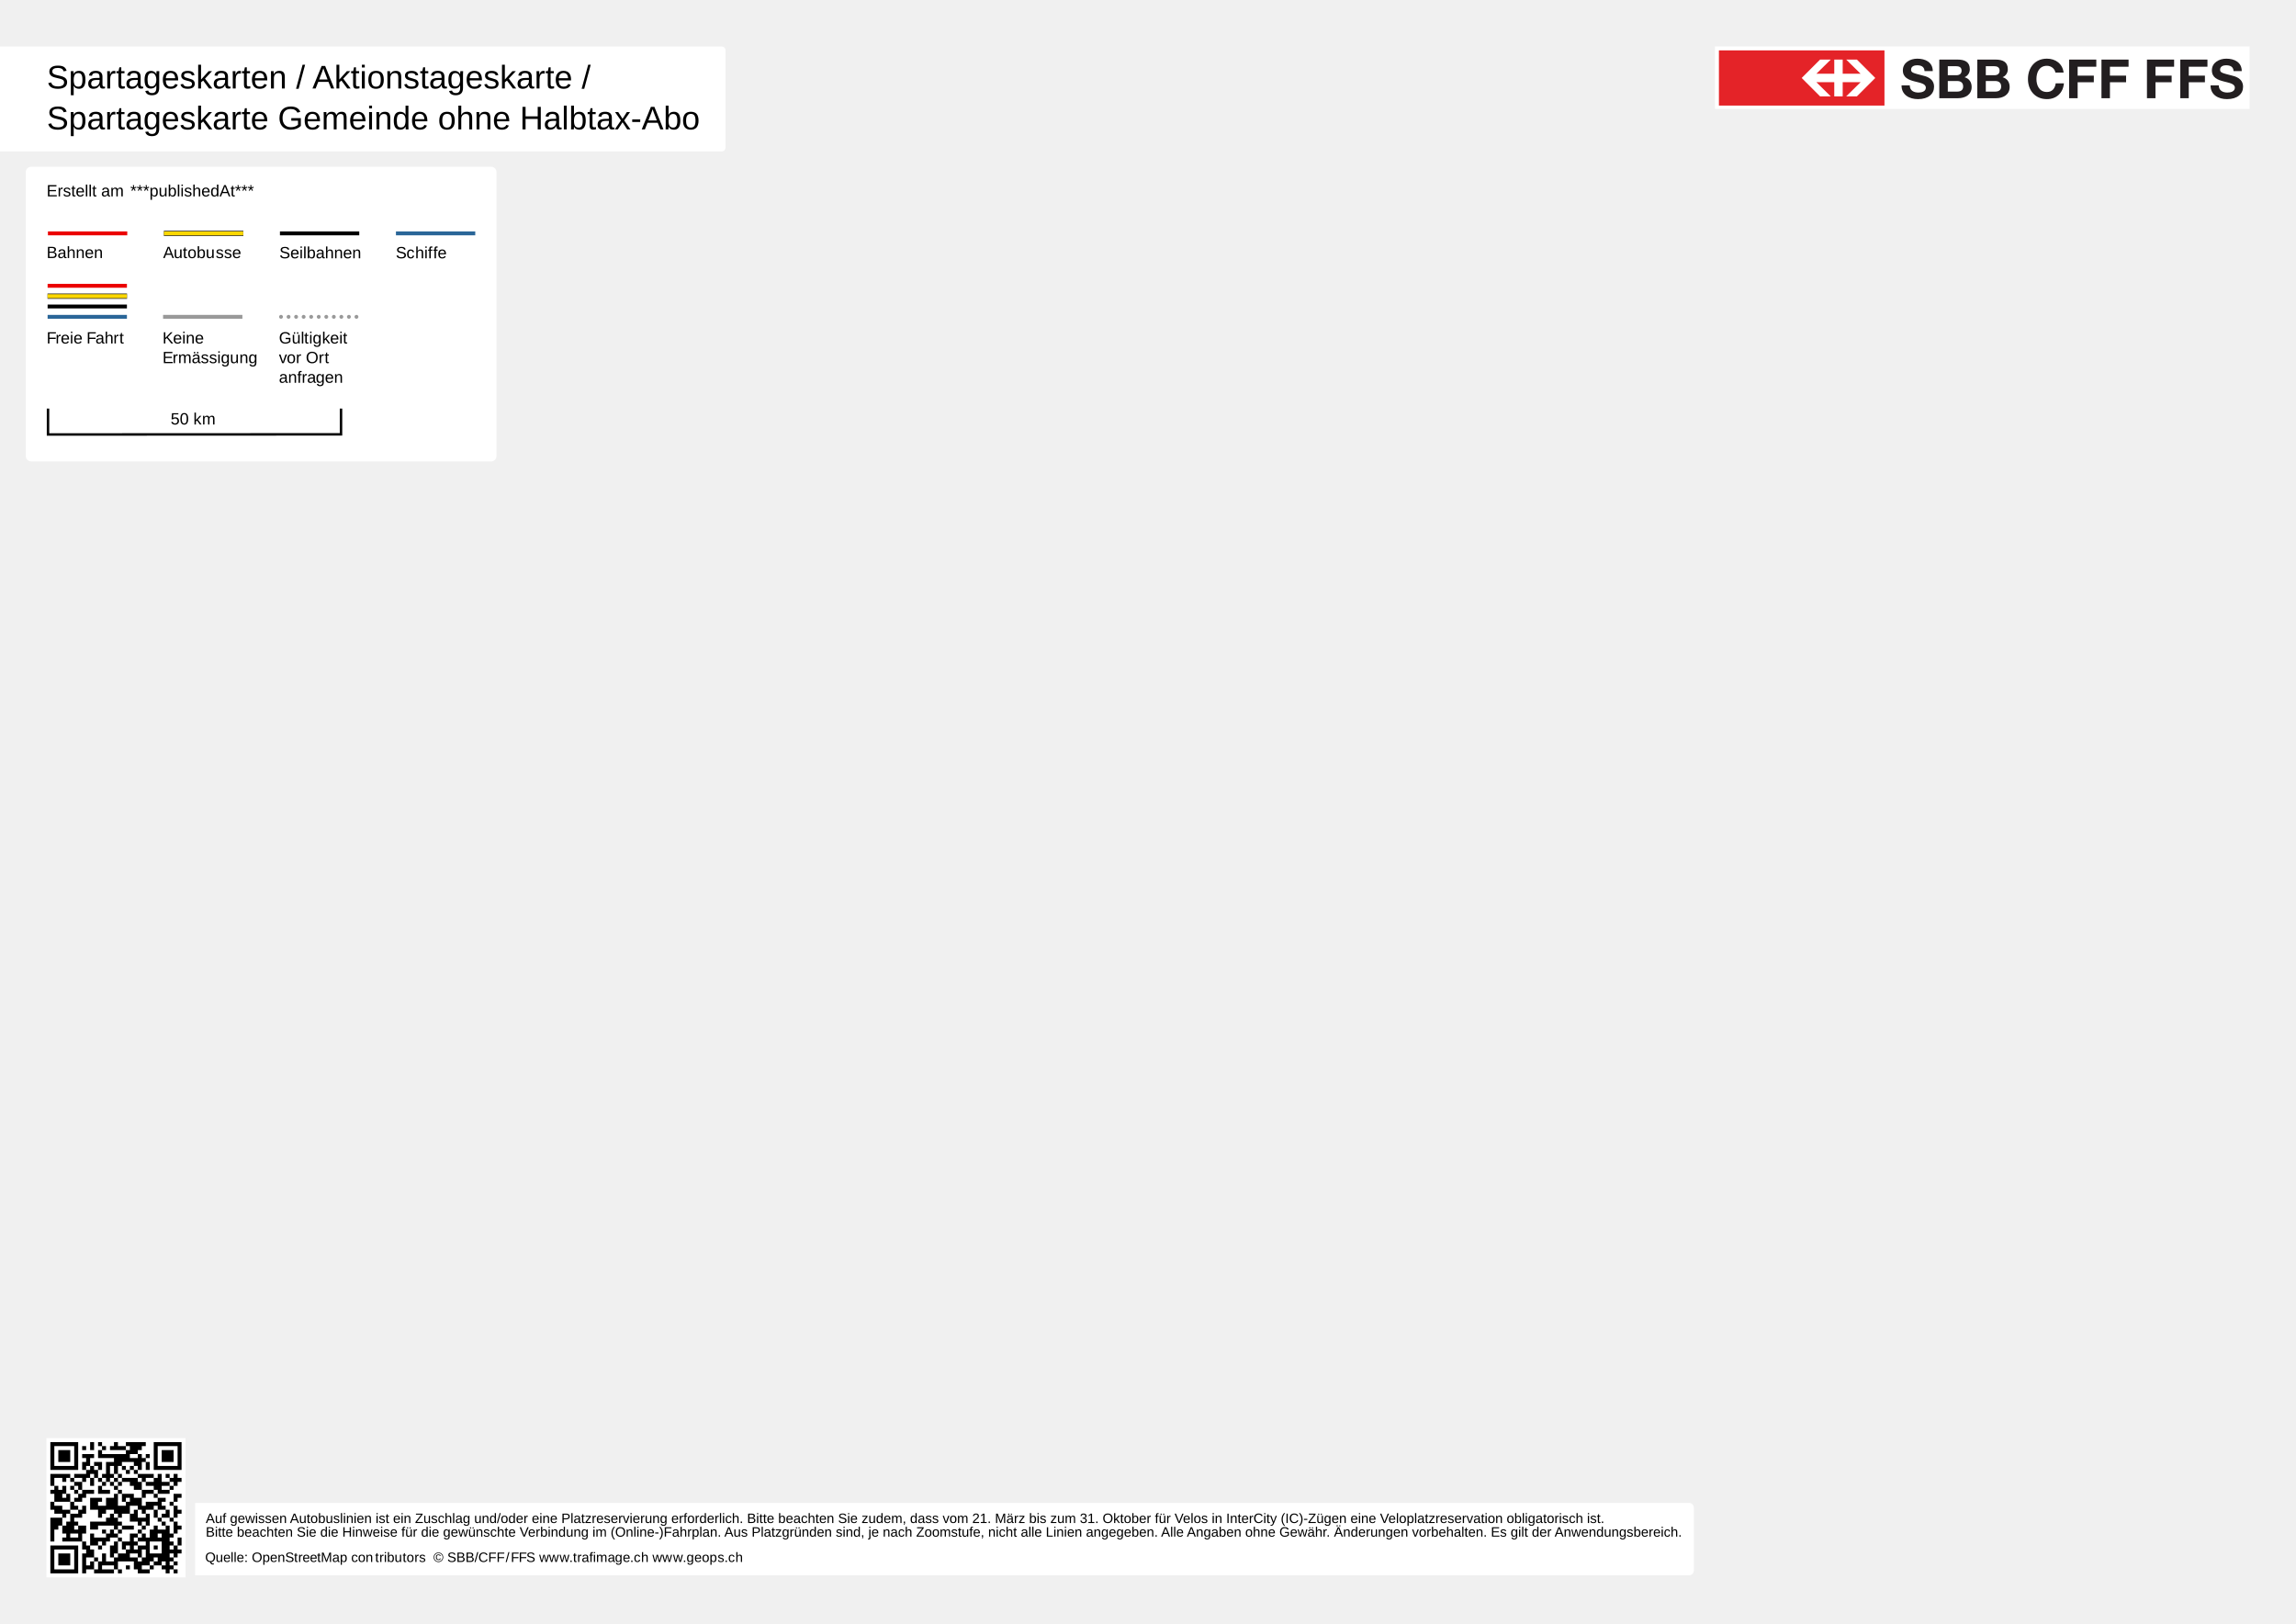
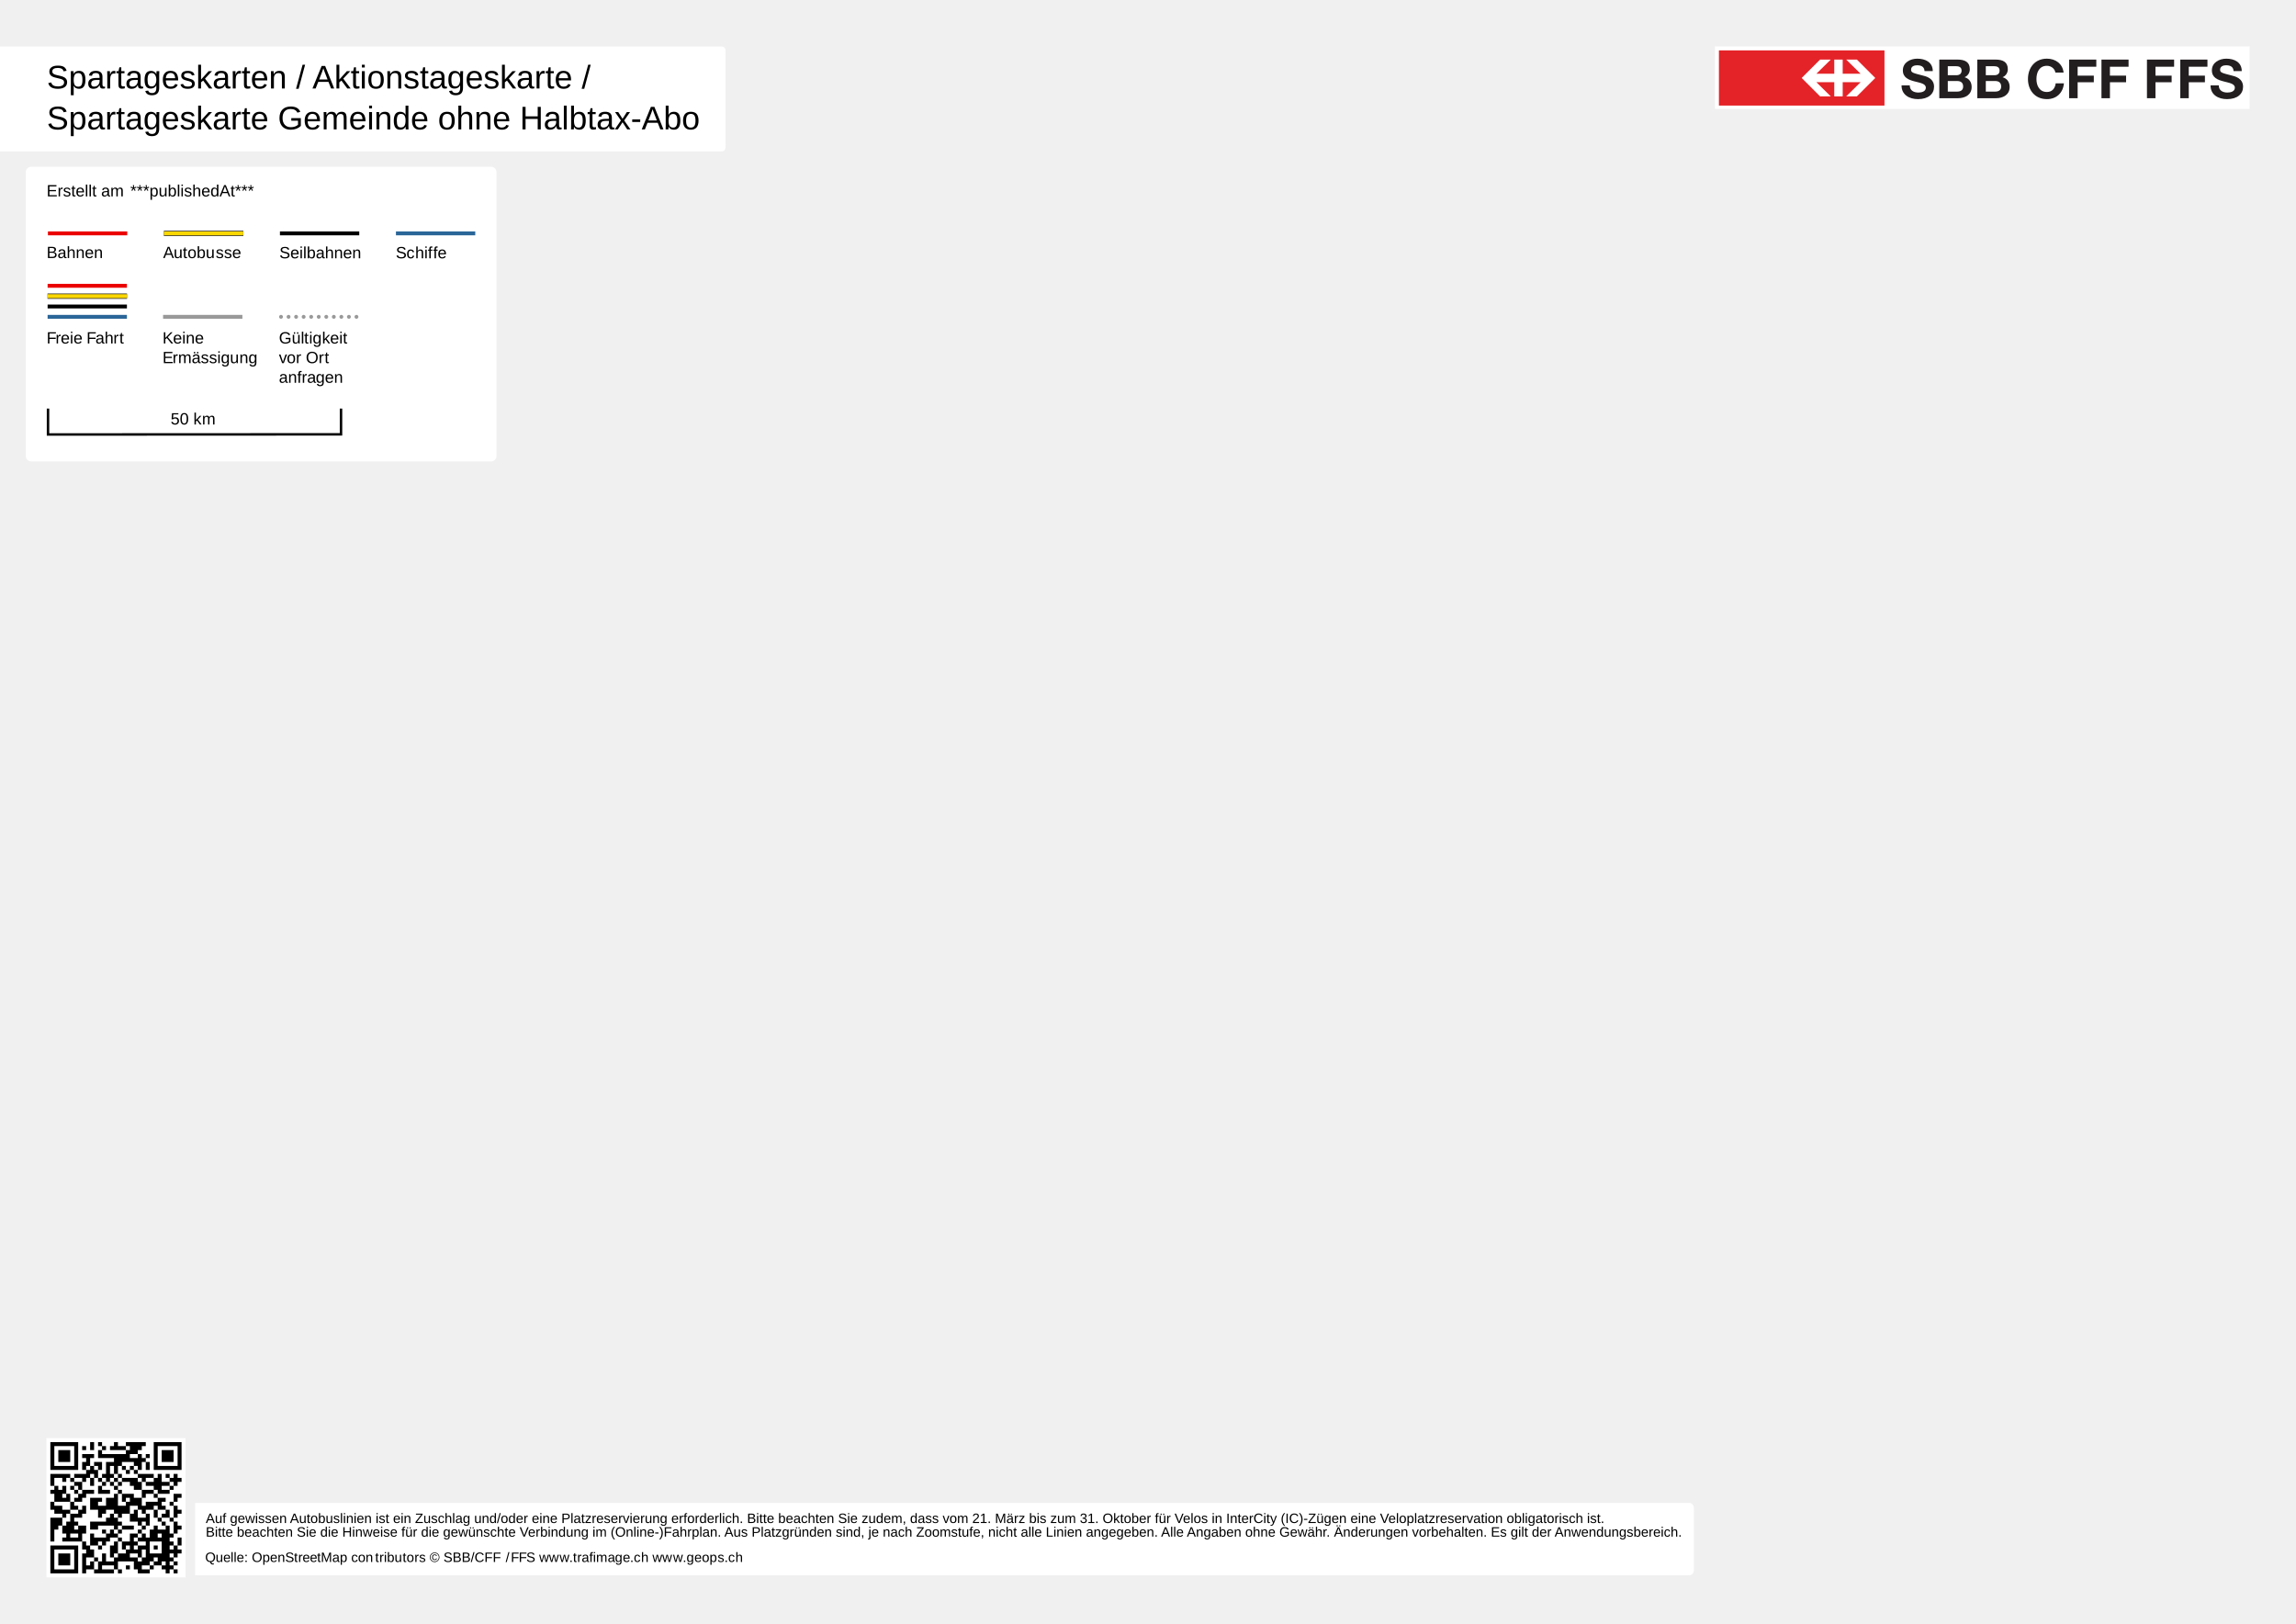
<svg xmlns="http://www.w3.org/2000/svg" id="a4" width="297mm" height="210mm" version="1.1" viewBox="0 0 841.89 595.276">
  <path id="rect2" d="M0 0h841.89v595.276H0z" style="fill:none;stroke-width:0" />
  <g id="rand" transform="translate(-1.5)">
    <path id="rect1034" d="M73.058 551h547.88c.91 0 1.646.816 1.646 1.823v22.881c0 1.007-.737 1.823-1.646 1.823H73.058Z" style="fill:#fff;stroke-width:0" />
-     <text xml:space="preserve" id="text20852" x="76.944" y="558.357" style="font-size:5px;line-height:1;font-family:SBBWeb-Roman,&quot;SBB Web&quot;,Arial,&quot;SBB Web&quot;">
+     <text id="text20852" x="76.944" y="558.357" xml:space="preserve" style="font-size:5px;line-height:1;font-family:SBBWeb-Roman,&quot;SBB Web&quot;,Arial,&quot;SBB Web&quot;">
      <tspan id="tspan20850" x="76.944" y="558.357" style="stroke-width:.75">Auf gewissen Autobuslinien ist ein Zuschlag und/oder eine Platzreservierung erforderlich. Bitte beachten Sie zudem, dass vom 21. März bis zum 31. Oktober für Velos in InterCity (IC)-Zügen eine Veloplatzreservation obligatorisch ist.</tspan>
      <tspan id="tspan20854" x="76.944" y="563.357" style="stroke-width:.75">Bitte beachten Sie die Hinweise für die gewünschte Verbindung im (Online-)Fahrplan. Aus Platzgründen sind, je nach Zoomstufe, nicht alle Linien angegeben. Alle Angaben ohne Gewähr. Änderungen vorbehalten. Es gilt der Anwendungsbereich.</tspan>
    </text>
    <text id="text493" x="76.722" y="572.645" style="font-size:5px;font-family:SBBWeb-Roman,&quot;SBB Web&quot;,Arial,&quot;SBB Web&quot;;isolation:isolate">
      <tspan id="tspan411" x="76.722" y="572.645" style="letter-spacing:.007em">Q</tspan>
      <tspan id="tspan413" x="80.555" y="572.645" style="letter-spacing:-0em">u</tspan>
      <tspan id="tspan415" x="83.335" y="572.645" style="letter-spacing:.003em">e</tspan>
      <tspan id="tspan417" x="86.034" y="572.645" style="letter-spacing:-0em">ll</tspan>
      <tspan id="tspan419" x="88.255" y="572.645" style="letter-spacing:.02em">e</tspan>
      <tspan id="tspan421" x="91.041" y="572.645" style="letter-spacing:0em">: OpenS</tspan>
      <tspan id="tspan423" x="109.289" y="572.645" style="letter-spacing:-.008em">t</tspan>
      <tspan id="tspan425" x="110.822" y="572.645" style="letter-spacing:-.014em">r</tspan>
      <tspan id="tspan427" x="112.416" y="572.645">e</tspan>
      <tspan id="tspan429" x="115.101" y="572.645" style="letter-spacing:-.008em">e</tspan>
      <tspan id="tspan431" x="117.748" y="572.645" style="letter-spacing:-0em">tMap con</tspan>
      <tspan id="tspan433" x="139.048" y="572.645" style="letter-spacing:-.008em">t</tspan>
      <tspan id="tspan435" x="140.582" y="572.645" style="letter-spacing:.002em">r</tspan>
      <tspan id="tspan437" x="142.257" y="572.645">ibu</tspan>
      <tspan id="tspan439" x="149.113" y="572.645" style="letter-spacing:-.022em">t</tspan>
      <tspan id="tspan441" x="150.575" y="572.645">o</tspan>
      <tspan id="tspan443" x="153.446" y="572.645" style="letter-spacing:.006em">r</tspan>
-       <tspan xml:space="preserve" id="tspan445" x="155.14" y="572.645">s  © SBB/CFF</tspan>
+       <tspan id="tspan445" x="155.14" y="572.645" xml:space="preserve">s © SBB/CFF</tspan>
      <tspan id="tspan447" x="186.916" y="572.645" style="letter-spacing:.046em">/</tspan>
      <tspan id="tspan449" x="188.812" y="572.645">F</tspan>
      <tspan id="tspan451" x="191.683" y="572.645" style="letter-spacing:-.018em">F</tspan>
      <tspan id="tspan453" x="194.466" y="572.645" style="letter-spacing:0em">S ww</tspan>
      <tspan id="tspan455" x="206.673" y="572.645" style="letter-spacing:-.052em">w</tspan>
      <tspan id="tspan457" x="210.201" y="572.645" style="letter-spacing:0em">.</tspan>
      <tspan id="tspan459" x="211.59" y="572.645" style="letter-spacing:-.008em">t</tspan>
      <tspan id="tspan461" x="213.124" y="572.645" style="letter-spacing:-.004em">r</tspan>
      <tspan id="tspan463" x="214.771" y="572.645">aﬁm</tspan>
      <tspan id="tspan465" x="224.312" y="572.645" style="letter-spacing:-.004em">a</tspan>
      <tspan id="tspan467" x="226.978" y="572.645" style="letter-spacing:-.001em">g</tspan>
      <tspan id="tspan469" x="229.845" y="572.645" style="letter-spacing:-.008em">e</tspan>
      <tspan id="tspan471" x="232.492" y="572.645">.</tspan>
      <tspan id="tspan473" x="233.88" y="572.645" style="letter-spacing:-.004em">c</tspan>
      <tspan id="tspan475" x="236.548" y="572.645">h ww</tspan>
      <tspan id="tspan477" x="248.296" y="572.645" style="letter-spacing:-.052em">w</tspan>
      <tspan id="tspan479" x="251.825" y="572.645" style="letter-spacing:0em">.</tspan>
      <tspan id="tspan481" x="253.214" y="572.645" style="letter-spacing:-.001em">g</tspan>
      <tspan id="tspan483" x="256.08" y="572.645">eop</tspan>
      <tspan id="tspan485" x="264.601" y="572.645" style="letter-spacing:-.003em">s</tspan>
      <tspan id="tspan487" x="267.088" y="572.645">.</tspan>
      <tspan id="tspan489" x="268.478" y="572.645" style="letter-spacing:-.004em">c</tspan>
      <tspan id="tspan491" x="271.146" y="572.645">h</tspan>
    </text>
  </g>
  <g id="qr-code">
    <path id="rect23865" d="M17.008 527.244h51.024v51.024H17.008z" style="fill:#fff;stroke-width:0" />
    <path id="path23867" d="M18.466 528.702h1.458v1.458h-1.458zm1.458 0h1.457v1.458h-1.457zm1.457 0h1.458v1.458h-1.458zm1.458 0h1.458v1.458h-1.458zm1.458 0h1.458v1.458h-1.458zm1.458 0h1.458v1.458h-1.458zm1.458 0h1.457v1.458h-1.457zm5.83 0h1.459v1.458h-1.458zm2.917 0h1.457v1.458H35.96zm5.83 0h1.459v1.458H41.79zm4.374 0h1.458v1.458h-1.458zm1.458 0h1.458v1.458h-1.458zm1.458 0h1.458v1.458H49.08zm1.458 0h1.458v1.458h-1.458Zm1.458 0h1.457v1.458h-1.457zm4.373 0h1.458v1.458h-1.458zm1.458 0h1.458v1.458h-1.458zm1.458 0h1.457v1.458h-1.457Zm1.457 0H62.2v1.458h-1.458zm1.458 0h1.458v1.458H62.2zm1.458 0h1.458v1.458h-1.458zm1.458 0h1.458v1.458h-1.458zm-46.65 1.458h1.458v1.458h-1.458zm8.747 0h1.457v1.458h-1.457zm2.915 0h1.458v1.458h-1.458zm2.916 0h1.458v1.458h-1.458zm4.373 0h1.458v1.458h-1.458zm2.916 0h1.458v1.458h-1.458zm1.458 0h1.458v1.458H41.79zm1.458 0h1.457v1.458H43.25zm1.457 0h1.458v1.458h-1.458zm2.916 0h1.458v1.458h-1.458zm1.458 0h1.458v1.458H49.08zm1.458 0h1.458v1.458h-1.458Zm5.831 0h1.458v1.458h-1.458zm8.747 0h1.458v1.458h-1.458zm-46.65 1.458h1.458v1.457h-1.458zm2.915 0h1.458v1.457h-1.458zm1.458 0h1.458v1.457h-1.458zm1.458 0h1.458v1.457h-1.458zm2.916 0h1.457v1.457h-1.457zm8.747 0h1.457v1.457H35.96zm10.204 0h1.458v1.457h-1.458zm1.458 0h1.458v1.457h-1.458zm1.458 0h1.458v1.457H49.08zm7.289 0h1.458v1.457h-1.458zm2.916 0h1.457v1.457h-1.457Zm1.457 0H62.2v1.457h-1.458zm1.458 0h1.458v1.457H62.2zm2.916 0h1.458v1.457h-1.458zm-46.65 1.457h1.458v1.458h-1.458zm2.915 0h1.458v1.458h-1.458zm1.458 0h1.458v1.458h-1.458zm1.458 0h1.458v1.458h-1.458zm2.916 0h1.457v1.458h-1.457zm2.915 0h1.458v1.458h-1.458zm1.458 0h1.458v1.458h-1.458zm1.458 0h1.458v1.458h-1.458zm2.916 0h1.457v1.458H35.96zm1.457 0h1.458v1.458h-1.458zm1.458 0h1.458v1.458h-1.458zm1.458 0h1.458v1.458h-1.458zm1.458 0h1.458v1.458H41.79zm1.458 0h1.457v1.458H43.25zm1.457 0h1.458v1.458h-1.458zm1.458 0h1.458v1.458h-1.458zm4.374 0h1.458v1.458h-1.458Zm2.915 0h1.458v1.458h-1.458zm2.916 0h1.458v1.458h-1.458zm2.916 0h1.457v1.458h-1.457Zm1.457 0H62.2v1.458h-1.458zm1.458 0h1.458v1.458H62.2zm2.916 0h1.458v1.458h-1.458zm-46.65 1.458h1.458v1.458h-1.458zm2.915 0h1.458v1.458h-1.458zm1.458 0h1.458v1.458h-1.458zm1.458 0h1.458v1.458h-1.458zm2.916 0h1.457v1.458h-1.457zm4.373 0h1.458v1.458h-1.458zm10.205 0h1.458v1.458H41.79zm1.458 0h1.457v1.458H43.25zm1.457 0h1.458v1.458h-1.458zm1.458 0h1.458v1.458h-1.458zm1.458 0h1.458v1.458h-1.458zm1.458 0h1.458v1.458H49.08zm1.458 0h1.458v1.458h-1.458Zm1.458 0h1.457v1.458h-1.457zm4.373 0h1.458v1.458h-1.458zm2.916 0h1.457v1.458h-1.457Zm1.457 0H62.2v1.458h-1.458zm1.458 0h1.458v1.458H62.2zm2.916 0h1.458v1.458h-1.458Zm-46.65 1.458h1.458v1.458h-1.458zm8.747 0h1.457v1.458h-1.457zm2.915 0h1.458v1.458h-1.458zm1.458 0h1.458v1.458h-1.458zm2.916 0h1.458v1.458h-1.458Zm1.458 0h1.457v1.458H35.96zm2.915 0h1.458v1.458h-1.458zm1.458 0h1.458v1.458h-1.458zm1.458 0h1.458v1.458H41.79zm1.458 0h1.457v1.458H43.25zm5.83 0h1.459v1.458H49.08zm1.459 0h1.458v1.458h-1.458Zm2.915 0h1.458v1.458h-1.458zm2.916 0h1.458v1.458h-1.458zm8.747 0h1.458v1.458h-1.458zm-46.65 1.458h1.458v1.458h-1.458zm1.458 0h1.457v1.458h-1.457zm1.457 0h1.458v1.458h-1.458zm1.458 0h1.458v1.458h-1.458zm1.458 0h1.458v1.458h-1.458zm1.458 0h1.458v1.458h-1.458zm1.458 0h1.457v1.458h-1.457zm2.915 0h1.458v1.458h-1.458zm2.916 0h1.458v1.458h-1.458zm2.916 0h1.457v1.458H35.96zm2.915 0h1.458v1.458h-1.458zm2.916 0h1.458v1.458H41.79zm2.915 0h1.458v1.458h-1.458zm2.916 0h1.458v1.458h-1.458zm2.916 0h1.458v1.458h-1.458Zm2.915 0h1.458v1.458h-1.458zm2.916 0h1.458v1.458h-1.458zm1.458 0h1.458v1.458h-1.458zm1.458 0h1.457v1.458h-1.457Zm1.457 0H62.2v1.458h-1.458zm1.458 0h1.458v1.458H62.2zm1.458 0h1.458v1.458h-1.458zm1.458 0h1.458v1.458h-1.458zm-33.53 1.458h1.458v1.457h-1.458zm1.458 0h1.458v1.457h-1.458zm1.458 0h1.458v1.457h-1.458Zm4.373 0h1.458v1.457h-1.458zm2.916 0h1.458v1.457H41.79zm4.373 0h1.458v1.457h-1.458zm2.916 0h1.458v1.457H49.08zm-30.614 1.457h1.458v1.458h-1.458zm1.458 0h1.457v1.458h-1.457zm1.457 0h1.458v1.458h-1.458zm1.458 0h1.458v1.458h-1.458zm1.458 0h1.458v1.458h-1.458zm2.916 0h1.457v1.458h-1.457zm1.457 0h1.458v1.458H28.67zm1.458 0h1.458v1.458h-1.458zm1.458 0h1.458v1.458h-1.458zm2.916 0h1.458v1.458h-1.458Zm2.915 0h1.458v1.458h-1.458zm1.458 0h1.458v1.458h-1.458zm1.458 0h1.458v1.458h-1.458zm2.916 0h1.457v1.458H43.25zm7.289 0h1.458v1.458h-1.458Zm1.458 0h1.457v1.458h-1.457zm1.457 0h1.458v1.458h-1.458zm1.458 0h1.458v1.458h-1.458zm2.916 0h1.458v1.458h-1.458zm2.915 0H62.2v1.458h-1.458zm2.916 0h1.458v1.458h-1.458zm-45.192 1.458h1.458v1.458h-1.458zm4.373 0h1.458v1.458h-1.458zm2.916 0h1.458v1.458h-1.458zm4.373 0h1.458v1.458h-1.458zm2.916 0h1.458v1.458h-1.458zm2.916 0h1.457v1.458H35.96zm2.915 0h1.458v1.458h-1.458zm2.916 0h1.458v1.458H41.79zm2.915 0h1.458v1.458h-1.458zm1.458 0h1.458v1.458h-1.458zm1.458 0h1.458v1.458h-1.458zm1.458 0h1.458v1.458H49.08zm2.916 0h1.457v1.458h-1.457zm4.373 0h1.458v1.458h-1.458zm1.458 0h1.458v1.458h-1.458zm4.373 0h1.458v1.458H62.2zm1.458 0h1.458v1.458h-1.458zm1.458 0h1.458v1.458h-1.458zm-46.65 1.458h1.458v1.458h-1.458zm8.747 0h1.457v1.458h-1.457zm1.457 0h1.458v1.458H28.67zm4.374 0h1.458v1.458h-1.458zm4.373 0h1.458v1.458h-1.458zm2.916 0h1.458v1.458h-1.458zm2.916 0h1.457v1.458H43.25zm4.373 0h1.458v1.458h-1.458zm1.458 0h1.458v1.458H49.08zm1.458 0h1.458v1.458h-1.458Zm2.915 0h1.458v1.458h-1.458zm1.458 0h1.458v1.458h-1.458zm1.458 0h1.458v1.458h-1.458zm1.458 0h1.458v1.458h-1.458zm1.458 0h1.457v1.458h-1.457Zm1.457 0H62.2v1.458h-1.458zm2.916 0h1.458v1.458h-1.458zm-43.734 1.458h1.457v1.458h-1.457zm2.915 0h1.458v1.458h-1.458zm2.916 0h1.458v1.458h-1.458zm2.915 0h1.458v1.458H28.67zm7.29 0h1.457v1.458H35.96zm5.83 0h1.459v1.458H41.79zm7.29 0h1.458v1.458H49.08zm1.458 0h1.458v1.458h-1.458Zm5.831 0h1.458v1.458h-1.458zm1.458 0h1.458v1.458h-1.458zm4.373 0h1.458v1.458H62.2zm-43.734 1.458h1.458v1.458h-1.458zm1.458 0h1.457v1.458h-1.457zm1.457 0h1.458v1.458h-1.458zm1.458 0h1.458v1.458h-1.458zm4.374 0h1.457v1.458h-1.457zm2.915 0h1.458v1.458h-1.458zm1.458 0h1.458v1.458h-1.458zm1.458 0h1.458v1.458h-1.458zm2.916 0h1.457v1.458H35.96zm1.457 0h1.458v1.458h-1.458zm1.458 0h1.458v1.458h-1.458zm4.374 0h1.457v1.458H43.25zm8.747 0h1.457v1.458h-1.457zm1.457 0h1.458v1.458h-1.458zm1.458 0h1.458v1.458h-1.458zm2.916 0h1.458v1.458h-1.458zm1.458 0h1.457v1.458h-1.457Zm1.457 0H62.2v1.458h-1.458zm-40.818 1.458h1.457v1.457h-1.457zm1.457 0h1.458v1.457h-1.458zm2.916 0h1.458v1.457h-1.458zm4.373 0h1.458v1.457H28.67zm1.458 0h1.458v1.457h-1.458zm11.663 0h1.458v1.457H41.79zm2.915 0h1.458v1.457h-1.458zm1.458 0h1.458v1.457h-1.458zm1.458 0h1.458v1.457h-1.458zm4.374 0h1.457v1.457h-1.457zm4.373 0h1.458v1.457h-1.458zm7.29 0h1.457v1.457h-1.458zm1.457 0h1.458v1.457h-1.458zm-45.192 1.457h1.457v1.458h-1.457zm1.457 0h1.458v1.458h-1.458zm1.458 0h1.458v1.458h-1.458zm1.458 0h1.458v1.458h-1.458zm2.916 0h1.457v1.458h-1.457zm1.457 0h1.458v1.458H28.67zm4.374 0h1.458v1.458h-1.458zm1.458 0h1.458v1.458h-1.458Zm1.458 0h1.457v1.458H35.96zm2.915 0h1.458v1.458h-1.458zm1.458 0h1.458v1.458h-1.458zm1.458 0h1.458v1.458H41.79zm2.915 0h1.458v1.458h-1.458zm2.916 0h1.458v1.458h-1.458zm1.458 0h1.458v1.458H49.08zm1.458 0h1.458v1.458h-1.458Zm7.289 0h1.458v1.458h-1.458zm1.458 0h1.457v1.458h-1.457Zm4.373 0h1.458v1.458h-1.458zm-45.192 1.458h1.458v1.458h-1.458zm7.289 0h1.458v1.458h-1.458zm7.289 0h1.458v1.458h-1.458zm1.458 0h1.458v1.458h-1.458Zm4.373 0h1.458v1.458h-1.458zm1.458 0h1.458v1.458h-1.458zm1.458 0h1.458v1.458H41.79zm4.373 0h1.458v1.458h-1.458zm1.458 0h1.458v1.458h-1.458zm1.458 0h1.458v1.458H49.08zm1.458 0h1.458v1.458h-1.458Zm2.915 0h1.458v1.458h-1.458zm1.458 0h1.458v1.458h-1.458zm1.458 0h1.458v1.458h-1.458zm1.458 0h1.458v1.458h-1.458zm4.373 0h1.458v1.458H62.2Zm-43.734 1.458h1.458v1.458h-1.458zm1.458 0h1.457v1.458h-1.457zm1.457 0h1.458v1.458h-1.458zm4.374 0h1.458v1.458h-1.458zm1.458 0h1.457v1.458h-1.457zm2.915 0h1.458v1.458h-1.458zm2.916 0h1.458v1.458h-1.458zm1.458 0h1.458v1.458h-1.458Zm1.458 0h1.457v1.458H35.96zm1.457 0h1.458v1.458h-1.458zm1.458 0h1.458v1.458h-1.458zm1.458 0h1.458v1.458h-1.458zm1.458 0h1.458v1.458H41.79zm1.458 0h1.457v1.458H43.25zm1.457 0h1.458v1.458h-1.458zm1.458 0h1.458v1.458h-1.458zm4.374 0h1.458v1.458h-1.458Zm1.458 0h1.457v1.458h-1.457zm1.457 0h1.458v1.458h-1.458zm1.458 0h1.458v1.458h-1.458zm2.916 0h1.458v1.458h-1.458zm1.458 0h1.457v1.458h-1.457Zm4.373 0h1.458v1.458h-1.458zm-43.734 1.458h1.457v1.458h-1.457zm1.457 0h1.458v1.458h-1.458zm1.458 0h1.458v1.458h-1.458zm1.458 0h1.458v1.458h-1.458zm4.373 0h1.458v1.458H28.67zm1.458 0h1.458v1.458h-1.458zm5.832 0h1.457v1.458H35.96zm1.457 0h1.458v1.458h-1.458zm4.374 0h1.458v1.458H41.79zm1.458 0h1.457v1.458H43.25zm1.457 0h1.458v1.458h-1.458zm1.458 0h1.458v1.458h-1.458zm2.916 0h1.458v1.458H49.08zm2.916 0h1.457v1.458h-1.457zm4.373 0h1.458v1.458h-1.458zm4.373 0H62.2v1.458h-1.458zm2.916 0h1.458v1.458h-1.458zm1.458 0h1.458v1.458h-1.458zm-42.277 1.458h1.458v1.457h-1.458zm2.916 0h1.458v1.457h-1.458zm1.458 0h1.457v1.457h-1.457zm1.457 0h1.458v1.457H28.67zm7.29 0h1.457v1.457H35.96zm4.373 0h1.458v1.457h-1.458zm2.916 0h1.457v1.457H43.25zm4.373 0h1.458v1.457h-1.458zm1.458 0h1.458v1.457H49.08zm4.373 0h1.458v1.457h-1.458zm2.916 0h1.458v1.457h-1.458zm2.916 0h1.457v1.457h-1.457Zm1.457 0H62.2v1.457h-1.458zm2.916 0h1.458v1.457h-1.458zM18.466 556.4h1.458v1.458h-1.458zm1.458 0h1.457v1.458h-1.457zm1.457 0h1.458v1.458h-1.458zm4.374 0h1.458v1.458h-1.458zm13.12 0h1.458v1.458h-1.458zm1.458 0h1.458v1.458h-1.458zm1.458 0h1.458v1.458H41.79zm5.831 0h1.458v1.458h-1.458zm1.458 0h1.458v1.458H49.08zm1.458 0h1.458v1.458h-1.458Zm1.458 0h1.457v1.458h-1.457zm1.457 0h1.458v1.458h-1.458zm4.374 0h1.458v1.458h-1.458zm4.373 0h1.458v1.458H62.2zm-43.734 1.458h1.458v1.458h-1.458zm1.458 0h1.457v1.458h-1.457zm1.457 0h1.458v1.458h-1.458zm2.916 0h1.458v1.458h-1.458zm1.458 0h1.458v1.458h-1.458zm1.458 0h1.457v1.458h-1.457zm5.83 0h1.459v1.458h-1.458zm1.459 0h1.458v1.458h-1.458Zm1.458 0h1.457v1.458H35.96zm1.457 0h1.458v1.458h-1.458zm1.458 0h1.458v1.458h-1.458zm1.458 0h1.458v1.458h-1.458zm1.458 0h1.458v1.458H41.79zm1.458 0h1.457v1.458H43.25zm7.289 0h1.458v1.458h-1.458Zm2.915 0h1.458v1.458h-1.458zm5.832 0h1.457v1.458h-1.457Zm4.373 0h1.458v1.458h-1.458zm-45.192 1.458h1.458v1.458h-1.458zm1.458 0h1.457v1.458h-1.457zm2.915 0h1.458v1.458h-1.458zm1.458 0h1.458v1.458h-1.458zm1.458 0h1.458v1.458h-1.458zm2.915 0h1.458v1.458H28.67zm1.458 0h1.458v1.458h-1.458zm2.916 0h1.458v1.458h-1.458zm1.458 0h1.458v1.458h-1.458Zm7.289 0h1.458v1.458H41.79zm2.915 0h1.458v1.458h-1.458zm1.458 0h1.458v1.458h-1.458zm1.458 0h1.458v1.458h-1.458zm4.374 0h1.457v1.458h-1.457zm4.373 0h1.458v1.458h-1.458zm4.373 0H62.2v1.458h-1.458zm2.916 0h1.458v1.458h-1.458zm1.458 0h1.458v1.458h-1.458zm-46.65 1.458h1.458v1.458h-1.458zm4.373 0h1.458v1.458h-1.458zm1.458 0h1.458v1.458h-1.458zm1.458 0h1.458v1.458h-1.458zm1.458 0h1.457v1.458h-1.457zm1.457 0h1.458v1.458H28.67zm1.458 0h1.458v1.458h-1.458zm7.29 0h1.457v1.458h-1.458zm2.915 0h1.458v1.458h-1.458zm2.916 0h1.457v1.458H43.25zm7.289 0h1.458v1.458h-1.458Zm4.373 0h1.458v1.458h-1.458zm1.458 0h1.458v1.458h-1.458zm1.458 0h1.458v1.458h-1.458zm1.458 0h1.457v1.458h-1.457Zm1.457 0H62.2v1.458h-1.458zm2.916 0h1.458v1.458h-1.458zm-45.192 1.458h1.458v1.458h-1.458zm5.831 0h1.458v1.458h-1.458zm4.373 0h1.458v1.458H28.67zm4.374 0h1.458v1.458h-1.458zm5.831 0h1.458v1.458h-1.458zm1.458 0h1.458v1.458h-1.458zm1.458 0h1.458v1.458H41.79zm5.831 0h1.458v1.458h-1.458zm1.458 0h1.458v1.458H49.08zm2.916 0h1.457v1.458h-1.457zm2.915 0h1.458v1.458h-1.458zm1.458 0h1.458v1.458h-1.458zm2.916 0h1.457v1.458h-1.457Zm1.457 0H62.2v1.458h-1.458zm1.458 0h1.458v1.458H62.2zm-43.734 1.458h1.458v1.457h-1.458zm4.373 0h1.458v1.457h-1.458zm1.458 0h1.458v1.457h-1.458zm1.458 0h1.458v1.457h-1.458zm1.458 0h1.457v1.457h-1.457zm1.457 0h1.458v1.457H28.67zm4.374 0h1.458v1.457h-1.458zm1.458 0h1.458v1.457h-1.458Zm1.458 0h1.457v1.457H35.96zm1.457 0h1.458v1.457h-1.458zm1.458 0h1.458v1.457h-1.458zm4.374 0h1.457v1.457H43.25zm4.373 0h1.458v1.457h-1.458zm2.916 0h1.458v1.457h-1.458Zm1.458 0h1.457v1.457h-1.457zm1.457 0h1.458v1.457h-1.458zm1.458 0h1.458v1.457h-1.458zm1.458 0h1.458v1.457h-1.458zm1.458 0h1.458v1.457h-1.458zm1.458 0h1.457v1.457h-1.457Zm1.457 0H62.2v1.457h-1.458zm4.374 0h1.458v1.457h-1.458zm-34.988 1.457h1.458v1.458h-1.458zm2.916 0h1.458v1.458h-1.458zm1.458 0h1.458v1.458h-1.458Zm2.915 0h1.458v1.458h-1.458zm4.374 0h1.458v1.458H41.79zm2.915 0h1.458v1.458h-1.458zm1.458 0h1.458v1.458h-1.458zm1.458 0h1.458v1.458h-1.458zm1.458 0h1.458v1.458H49.08zm4.373 0h1.458v1.458h-1.458zm5.832 0h1.457v1.458h-1.457Zm1.457 0H62.2v1.458h-1.458zm1.458 0h1.458v1.458H62.2zm2.916 0h1.458v1.458h-1.458zm-46.65 1.458h1.458v1.458h-1.458zm1.458 0h1.457v1.458h-1.457zm1.457 0h1.458v1.458h-1.458zm1.458 0h1.458v1.458h-1.458zm1.458 0h1.458v1.458h-1.458zm1.458 0h1.458v1.458h-1.458zm1.458 0h1.457v1.458h-1.457zm2.915 0h1.458v1.458h-1.458zm1.458 0h1.458v1.458h-1.458zm4.374 0h1.457v1.458H35.96zm4.373 0h1.458v1.458h-1.458zm1.458 0h1.458v1.458H41.79zm2.915 0h1.458v1.458h-1.458zm2.916 0h1.458v1.458h-1.458zm2.916 0h1.458v1.458h-1.458Zm1.458 0h1.457v1.458h-1.457zm1.457 0h1.458v1.458h-1.458zm2.916 0h1.458v1.458h-1.458zm2.916 0h1.457v1.458h-1.457Zm1.457 0H62.2v1.458h-1.458zm2.916 0h1.458v1.458h-1.458zm-45.192 1.458h1.458v1.458h-1.458zm8.747 0h1.457v1.458h-1.457zm4.373 0h1.458v1.458h-1.458zm1.458 0h1.458v1.458h-1.458zm7.289 0h1.458v1.458h-1.458zm1.458 0h1.458v1.458H41.79zm4.373 0h1.458v1.458h-1.458zm1.458 0h1.458v1.458h-1.458zm1.458 0h1.458v1.458H49.08zm1.458 0h1.458v1.458h-1.458Zm2.915 0h1.458v1.458h-1.458zm5.832 0h1.457v1.458h-1.457Zm1.457 0H62.2v1.458h-1.458zm1.458 0h1.458v1.458H62.2zm1.458 0h1.458v1.458h-1.458zm1.458 0h1.458v1.458h-1.458zm-46.65 1.458h1.458v1.458h-1.458zm2.915 0h1.458v1.458h-1.458zm1.458 0h1.458v1.458h-1.458zm1.458 0h1.458v1.458h-1.458zm2.916 0h1.457v1.458h-1.457zm2.915 0h1.458v1.458h-1.458zm1.458 0h1.458v1.458h-1.458zm1.458 0h1.458v1.458h-1.458zm4.373 0h1.458v1.458h-1.458zm2.916 0h1.458v1.458h-1.458zm2.916 0h1.457v1.458H43.25zm1.457 0h1.458v1.458h-1.458zm1.458 0h1.458v1.458h-1.458zm4.374 0h1.458v1.458h-1.458Zm2.915 0h1.458v1.458h-1.458zm1.458 0h1.458v1.458h-1.458zm1.458 0h1.458v1.458h-1.458zm1.458 0h1.458v1.458h-1.458zm1.458 0h1.457v1.458h-1.457Zm1.457 0H62.2v1.458h-1.458zm2.916 0h1.458v1.458h-1.458zm-45.192 1.458h1.458v1.457h-1.458zm2.915 0h1.458v1.457h-1.458zm1.458 0h1.458v1.457h-1.458zm1.458 0h1.458v1.457h-1.458zm2.916 0h1.457v1.457h-1.457zm2.915 0h1.458v1.457h-1.458zm4.374 0h1.458v1.457h-1.458Zm2.915 0h1.458v1.457h-1.458zm4.374 0h1.458v1.457H41.79zm1.458 0h1.457v1.457H43.25zm1.457 0h1.458v1.457h-1.458zm1.458 0h1.458v1.457h-1.458zm1.458 0h1.458v1.457h-1.458zm1.458 0h1.458v1.457H49.08zm2.916 0h1.457v1.457h-1.457zm1.457 0h1.458v1.457h-1.458zm1.458 0h1.458v1.457h-1.458zm2.916 0h1.458v1.457h-1.458zm1.458 0h1.457v1.457h-1.457Zm1.457 0H62.2v1.457h-1.458zm1.458 0h1.458v1.457H62.2zm-43.734 1.457h1.458v1.458h-1.458zm2.915 0h1.458v1.458h-1.458zm1.458 0h1.458v1.458h-1.458zm1.458 0h1.458v1.458h-1.458zm2.916 0h1.457v1.458h-1.457zm2.915 0h1.458v1.458h-1.458zm2.916 0h1.458v1.458h-1.458zm2.916 0h1.457v1.458H35.96zm1.457 0h1.458v1.458h-1.458zm1.458 0h1.458v1.458h-1.458zm1.458 0h1.458v1.458h-1.458zm1.458 0h1.458v1.458H41.79zm7.289 0h1.458v1.458H49.08zm1.458 0h1.458v1.458h-1.458Zm1.458 0h1.457v1.458h-1.457zm1.457 0h1.458v1.458h-1.458zm2.916 0h1.458v1.458h-1.458zm1.458 0h1.458v1.458h-1.458zm2.915 0H62.2v1.458h-1.458zm2.916 0h1.458v1.458h-1.458zm-45.192 1.458h1.458v1.458h-1.458zm8.747 0h1.457v1.458h-1.457zm2.915 0h1.458v1.458h-1.458zm1.458 0h1.458v1.458h-1.458zm1.458 0h1.458v1.458h-1.458zm2.916 0h1.457v1.458H35.96zm5.83 0h1.459v1.458H41.79zm4.374 0h1.458v1.458h-1.458zm2.916 0h1.458v1.458H49.08zm1.458 0h1.458v1.458h-1.458Zm4.373 0h1.458v1.458h-1.458zm4.374 0h1.457v1.458h-1.457Zm1.457 0H62.2v1.458h-1.458zm1.458 0h1.458v1.458H62.2zm-43.734 1.458h1.458v1.458h-1.458zm1.458 0h1.457v1.458h-1.457zm1.457 0h1.458v1.458h-1.458zm1.458 0h1.458v1.458h-1.458zm1.458 0h1.458v1.458h-1.458zm1.458 0h1.458v1.458h-1.458zm1.458 0h1.457v1.458h-1.457zm2.915 0h1.458v1.458h-1.458zm4.374 0h1.458v1.458h-1.458Zm1.458 0h1.457v1.458H35.96zm1.457 0h1.458v1.458h-1.458zm1.458 0h1.458v1.458h-1.458zm1.458 0h1.458v1.458h-1.458zm2.916 0h1.457v1.458H43.25zm7.289 0h1.458v1.458h-1.458Zm1.458 0h1.457v1.458h-1.457zm1.457 0h1.458v1.458h-1.458zm7.29 0H62.2v1.458h-1.458zm2.915 0h1.458v1.458h-1.458z" style="stroke-width:0" />
  </g>
  <g id="sbb">
    <path id="rect22814" d="M628.838 17.008h196.044v22.94H628.838z" style="fill:#fff;stroke-width:0" />
    <path id="rect397399" d="M630.289 18.258h192.107v20.659H630.289z" style="fill:#fff;stroke-width:0" />
    <path id="path2879" d="M630.289 38.704h60.702V18.47h-60.702v20.234Z" style="fill:#e42328;stroke-width:0" />
    <path id="path2881" d="M666.02 27.039h6.563v-5.196h3.092v5.196h6.563l-5.28-5.196h3.918l6.745 6.744-6.745 6.745h-3.921l5.28-5.196h-6.56v5.196h-3.092v-5.196h-6.563l5.28 5.196h-3.916l-6.745-6.744 6.745-6.745h3.917" style="fill:#fff;stroke-width:0" />
    <path id="path2883" d="M697.255 31.303c-.039 3.492 2.896 5.04 6.03 5.04 3.848 0 5.891-1.944 5.891-4.544 0-3.211-3.173-3.866-4.205-4.122-3.55-.914-4.224-1.053-4.224-2.142 0-1.19 1.149-1.606 2.143-1.606 1.487 0 2.698.435 2.796 2.142h3.015c0-3.272-2.717-4.56-5.672-4.56-2.559 0-5.296 1.388-5.296 4.285 0 2.658 2.122 3.471 4.226 4.025 2.082.555 4.203.814 4.203 2.34 0 1.448-1.666 1.766-2.757 1.766-1.666 0-3.133-.735-3.133-2.62" style="fill:#221e20;stroke-width:0" />
    <path id="path2885" d="M714.21 24.264h2.916c1.11 0 2.143.277 2.143 1.626 0 1.19-.814 1.686-1.904 1.686h-3.154v-3.312Zm-3.113 11.74h6.862c2.559 0 5-1.229 5-4.105 0-1.765-.875-3.094-2.6-3.59a3.106 3.106 0 0 0 1.925-2.956c0-2.637-1.825-3.51-4.523-3.51h-6.664v14.162Zm3.114-6.307h3.39c1.329 0 2.241.577 2.241 2.024 0 1.466-1.07 1.864-2.3 1.864h-3.33" style="fill:#221e20;fill-rule:evenodd;stroke-width:0" />
    <path id="path2887" d="M728.148 24.264h2.916c1.11 0 2.142.277 2.142 1.626 0 1.19-.813 1.686-1.904 1.686h-3.154v-3.312Zm-3.113 11.74h6.861c2.56 0 4.998-1.229 4.998-4.105 0-1.765-.872-3.094-2.598-3.59a3.106 3.106 0 0 0 1.923-2.956c0-2.637-1.823-3.51-4.52-3.51h-6.664v14.162Zm3.115-6.307h3.39c1.33 0 2.242.577 2.242 2.024 0 1.466-1.07 1.864-2.3 1.864h-3.331" style="fill:#221e20;fill-rule:evenodd;stroke-width:0" />
    <path id="path2889" d="M756.674 26.603c-.377-3.272-2.994-5.096-6.108-5.096-4.384 0-6.961 3.273-6.961 7.476 0 4.086 2.577 7.359 6.96 7.359 3.472 0 5.91-2.26 6.228-5.792h-3.016c-.237 1.865-1.308 3.173-3.211 3.173-2.797 0-3.85-2.38-3.85-4.74 0-2.48 1.054-4.86 3.85-4.86 1.545 0 2.896 1.071 3.094 2.479" style="fill:#221e20;stroke-width:0" />
    <path id="path2891" d="M758.71 36.005h3.114v-5.851h5.93v-2.42h-5.93v-3.272h6.842v-2.617h-9.956" style="fill:#221e20;stroke-width:0" />
    <path id="path2893" d="M770.56 36.005h3.104v-5.851h5.924v-2.42h-5.926v-3.272h6.835v-2.617h-9.938" style="fill:#221e20;stroke-width:0" />
    <path id="path2895" d="M787.241 36.005h3.122v-5.851h5.924v-2.42h-5.924v-3.272h6.834v-2.617h-9.956" style="fill:#221e20;stroke-width:0" />
    <path id="path2897" d="M799.464 36.005h3.105v-5.851h5.924v-2.42h-5.924v-3.272h6.852v-2.617h-9.957" style="fill:#221e20;stroke-width:0" />
    <path id="path2899" d="M810.562 31.303c-.035 3.492 2.89 5.04 6.031 5.04 3.854 0 5.888-1.944 5.888-4.544 0-3.211-3.176-3.866-4.193-4.122-3.55-.914-4.228-1.053-4.228-2.142 0-1.19 1.141-1.606 2.142-1.606 1.48 0 2.695.435 2.801 2.142h2.998c0-3.272-2.712-4.56-5.656-4.56-2.57 0-5.3 1.388-5.3 4.285 0 2.658 2.123 3.471 4.23 4.025 2.07.555 4.192.814 4.192 2.34 0 1.448-1.659 1.766-2.747 1.766-1.678 0-3.14-.735-3.14-2.62" style="fill:#221e20;stroke-width:0" />
  </g>
  <g id="title">
    <path id="path513" d="M264.683 55.506H0V17.04h264.682a1.342 1.417 0 0 1 1.342 1.417v35.63c0 .782-.603 1.418-1.342 1.418z" style="fill:#fff;stroke-width:0" />
    <text id="text735" style="font-style:normal;font-variant:normal;font-weight:400;font-stretch:normal;font-size:12px;font-family:SBBWeb-Light,&quot;SBB Web&quot;,Arial,&quot;SBB Web&quot;;-inkscape-font-specification:&quot;SBBWeb-Light, SBB Web, Arial, SBB Web, Normal&quot;;font-variant-ligatures:normal;font-variant-caps:normal;font-variant-numeric:normal;font-variant-east-asian:normal;isolation:isolate" transform="translate(17.157 32.43)">
      <tspan id="tspan5679" x="0" y="0">Spartageskarten / Aktionstageskarte /</tspan>
      <tspan id="tspan5681" x="0" y="15">Spartageskarte Gemeinde ohne Halbtax-Abo</tspan>
    </text>
  </g>
  <g id="legend" transform="translate(0 -16.5)">
    <rect id="rect426128-0-8-3-9-2" width="172.59" height="108.03" x="9.457" y="77.632" rx="1.984" ry="1.922" style="fill:#fff;stroke-width:0" />
    <g id="scaleline" transform="translate(0 -6)">
      <text id="text745" style="font-size:6px;font-family:SBBWeb-Roman,&quot;SBB Web&quot;,Arial,&quot;SBB Web&quot;;isolation:isolate" transform="translate(62.56 178.12)">
        <tspan id="tspan739" x="0" y="0">50</tspan>
        <tspan id="tspan741" x="8.341" y="0" style="letter-spacing:.003em">k</tspan>
        <tspan id="tspan743" x="11.476" y="0">m</tspan>
      </text>
      <path id="path1881" d="M125.04 172.298v9.44l-107.434.052v-9.494" style="fill:none;stroke:#000;stroke-width:.903px;stroke-miterlimit:3" />
    </g>
    <g id="g765" transform="translate(0 1.5)">
      <text id="text751" x="17.075" y="109.62" style="font-size:6px;font-family:SBBWeb-Roman,&quot;SBB Web&quot;,Arial,&quot;SBB Web&quot;;isolation:isolate">
        <tspan id="tspan749" x="17.075" y="109.62">Bahnen</tspan>
      </text>
      <g id="g763">
        <path id="line753" d="M18.29 100.564h27.663" style="fill:none;stroke:#eb0000;stroke-width:1.417px;stroke-linecap:square;stroke-miterlimit:3" />
      </g>
    </g>
    <g id="g783" transform="translate(0 1.5)">
      <text id="text769" x="102.438" y="109.694" style="font-size:6px;font-family:SBBWeb-Roman,&quot;SBB Web&quot;,Arial,&quot;SBB Web&quot;;isolation:isolate">
        <tspan id="tspan767" x="102.438" y="109.694">Seilbahnen</tspan>
      </text>
      <g id="g781">
        <path id="line771" d="M103.358 100.564h27.663" style="fill:none;stroke:#000;stroke-width:1.417px;stroke-linecap:square;stroke-miterlimit:3" />
      </g>
    </g>
    <g id="g826" transform="translate(-42.852 -4.5)">
      <g id="text402292-9-5-9-7-1" style="isolation:isolate">
        <text id="text797" style="font-size:6px;font-family:SBBWeb-Roman,&quot;SBB Web&quot;,Arial,&quot;SBB Web&quot;;isolation:isolate" transform="translate(145.12 146.932)">
          <tspan id="tspan785" x="0" y="0">Gül</tspan>
          <tspan id="tspan787" x="9.223" y="0" style="letter-spacing:-.013em">t</tspan>
          <tspan id="tspan789" x="11.036" y="0" style="letter-spacing:-.001em">i</tspan>
          <tspan id="tspan791" x="12.36" y="0" style="letter-spacing:-.003em">g</tspan>
          <tspan id="tspan793" x="15.788" y="0" style="letter-spacing:-.025em">k</tspan>
          <tspan id="tspan795" x="18.753" y="0">eit</tspan>
        </text>
        <text id="text815" style="font-size:6px;font-family:SBBWeb-Roman,&quot;SBB Web&quot;,Arial,&quot;SBB Web&quot;" transform="translate(145.12 154.133)">
          <tspan id="tspan799" x="0" y="0" style="letter-spacing:-.023em">v</tspan>
          <tspan id="tspan801" x="2.862" y="0">or O</tspan>
          <tspan id="tspan803" x="14.532" y="0" style="letter-spacing:.031em">r</tspan>
          <tspan id="tspan805" x="16.717" y="0">t</tspan>
          <tspan id="tspan807" x="0" y="7.2">anf</tspan>
          <tspan id="tspan809" x="8.335" y="7.2" style="letter-spacing:-.003em">ra</tspan>
          <tspan id="tspan811" x="13.512" y="7.2" style="letter-spacing:-.001em">ge</tspan>
          <tspan id="tspan813" x="20.174" y="7.2">n</tspan>
        </text>
      </g>
      <g id="g824">
        <path id="line818" d="M145.893 137.151v0" style="fill:none;stroke:#999;stroke-width:1.417px;stroke-linecap:round;stroke-miterlimit:3" />
        <path id="line820" d="M148.659 137.151h23.514" style="fill:none;stroke:#999;stroke-width:1.417px;stroke-linecap:round;stroke-miterlimit:3;stroke-dasharray:0,0,0,2.766" />
        <path id="line822" d="M173.556 137.151v0" style="fill:none;stroke:#999;stroke-width:1.417px;stroke-linecap:round;stroke-miterlimit:3" />
      </g>
    </g>
    <g id="g854" transform="translate(0 1.5)">
      <text id="text840" x="145.12" y="109.694" style="font-size:6px;font-family:SBBWeb-Roman,&quot;SBB Web&quot;,Arial,&quot;SBB Web&quot;;isolation:isolate">
        <tspan id="tspan828" x="145.12" y="109.694" style="letter-spacing:0em">S</tspan>
        <tspan id="tspan830" x="149.011" y="109.694" style="letter-spacing:-.003em">c</tspan>
        <tspan id="tspan832" x="152.213" y="109.694">hi</tspan>
        <tspan id="tspan834" x="156.883" y="109.694" style="letter-spacing:.023em">f</tspan>
        <tspan id="tspan836" x="158.799" y="109.694" style="letter-spacing:-.019em">f</tspan>
        <tspan id="tspan838" x="160.46" y="109.694">e</tspan>
      </text>
      <g id="g852">
        <path id="line842" d="M145.893 100.564h27.663" style="fill:none;stroke:#2a6698;stroke-width:1.417px;stroke-linecap:square;stroke-miterlimit:3" />
      </g>
    </g>
    <g id="g892" transform="translate(0 1.5)">
      <text id="text868" x="59.806" y="109.621" style="font-size:6px;font-family:SBBWeb-Roman,&quot;SBB Web&quot;,Arial,&quot;SBB Web&quot;;isolation:isolate">
        <tspan id="tspan856" x="59.806" y="109.621" style="letter-spacing:-.006em">A</tspan>
        <tspan id="tspan858" x="63.659" y="109.621">u</tspan>
        <tspan id="tspan860" x="66.995" y="109.621" style="letter-spacing:-.022em">t</tspan>
        <tspan id="tspan862" x="68.75" y="109.621">obu</tspan>
        <tspan id="tspan864" x="79.089" y="109.621" style="letter-spacing:.005em">s</tspan>
        <tspan id="tspan866" x="82.119" y="109.621">se</tspan>
      </text>
      <g id="g890">
        <path id="line870" d="M61.07 100.564h27.173" style="fill:none;stroke:#3b3b3b;stroke-width:1.984px;stroke-linecap:square;stroke-miterlimit:3" />
        <path id="line880" d="M60.824 100.564h27.664" style="fill:none;stroke:#fbd700;stroke-width:1.417px;stroke-linecap:square;stroke-miterlimit:3" />
      </g>
    </g>
    <g id="g925" transform="translate(0 -4.5)">
      <g id="text402292-9-5-9" style="isolation:isolate">
        <text id="text908" style="font-size:6px;font-family:SBBWeb-Roman,&quot;SBB Web&quot;,Arial,&quot;SBB Web&quot;;isolation:isolate" transform="translate(17.075 146.933)">
          <tspan id="tspan894" x="0" y="0" style="letter-spacing:-.028em">F</tspan>
          <tspan id="tspan896" x="3.275" y="0" style="letter-spacing:-.014em">r</tspan>
          <tspan id="tspan898" x="5.188" y="0">eie</tspan>
          <tspan id="tspan900" x="14.634" y="0" style="letter-spacing:-.027em">F</tspan>
          <tspan id="tspan902" x="17.918" y="0">ah</tspan>
          <tspan id="tspan904" x="24.478" y="0" style="letter-spacing:.031em">r</tspan>
          <tspan id="tspan906" x="26.663" y="0">t</tspan>
        </text>
      </g>
      <g id="g923">
        <path id="line911" d="M18.167 125.783h27.664" style="fill:none;stroke:#eb0000;stroke-width:1.417px;stroke-linecap:square;stroke-miterlimit:3" />
        <path id="line913" d="M18.167 133.361h27.664" style="fill:none;stroke:#000;stroke-width:1.417px;stroke-linecap:square;stroke-miterlimit:3" />
        <path id="line915" d="M18.168 137.151h27.663" style="fill:none;stroke:#2a6698;stroke-width:1.417px;stroke-linecap:square;stroke-miterlimit:3" />
        <g id="g921">
          <path id="line917" d="M18.413 129.572h27.173" style="fill:none;stroke:#3b3b3b;stroke-width:1.984px;stroke-linecap:square;stroke-miterlimit:3" />
          <path id="line919" d="M18.167 129.572h27.664" style="fill:none;stroke:#fbd700;stroke-width:1.417px;stroke-linecap:square;stroke-miterlimit:3" />
        </g>
      </g>
    </g>
    <g id="g1036" transform="translate(-42.852 -4.5)">
      <g id="text402292-9-5-9-7" style="isolation:isolate">
        <text id="text1031" style="font-size:6px;font-family:SBBWeb-Roman,&quot;SBB Web&quot;,Arial,&quot;SBB Web&quot;;isolation:isolate" transform="translate(102.438 146.933)">
          <tspan id="tspan1009" x="0" y="0" style="letter-spacing:-.026em">K</tspan>
          <tspan id="tspan1011" x="3.847" y="0">eine</tspan>
          <tspan id="tspan1013" x="0" y="7.2">E</tspan>
          <tspan id="tspan1015" x="3.665" y="7.2" style="letter-spacing:.004em">r</tspan>
          <tspan id="tspan1017" x="5.689" y="7.2">mä</tspan>
          <tspan id="tspan1019" x="14.03" y="7.2" style="letter-spacing:.005em">s</tspan>
          <tspan id="tspan1021" x="17.06" y="7.2">s</tspan>
          <tspan id="tspan1023" x="20.06" y="7.2" style="letter-spacing:-.001em">i</tspan>
          <tspan id="tspan1025" x="21.384" y="7.2">gu</tspan>
          <tspan id="tspan1027" x="28.166" y="7.2" style="letter-spacing:-.002em">n</tspan>
          <tspan id="tspan1029" x="31.488" y="7.2">g</tspan>
        </text>
      </g>
      <path id="line1034" d="M103.358 137.151h27.664" style="fill:none;stroke:#999;stroke-width:1.417px;stroke-linecap:square;stroke-miterlimit:3" />
    </g>
    <g id="state-publisher">
      <g id="text2350" style="isolation:isolate" transform="translate(6)">
        <text id="text1042" style="font-size:6px;font-family:SBBWeb-Roman,&quot;SBB Web&quot;,Arial,&quot;SBB Web&quot;;isolation:isolate" transform="translate(41.786 88.501)">
          <tspan id="tspan1038" x="0" y="0">***publishedAt***</tspan>
        </text>
      </g>
      <g id="text2347" style="isolation:isolate">
        <text id="text1047" style="font-style:normal;font-variant:normal;font-weight:400;font-stretch:normal;font-size:6px;font-family:SBBWeb-Roman,&quot;SBB Web&quot;,Arial,&quot;SBB Web&quot;;-inkscape-font-specification:&quot;SBBWeb-Roman, SBB Web, Arial, SBB Web, Normal&quot;;font-variant-ligatures:normal;font-variant-caps:normal;font-variant-numeric:normal;font-variant-east-asian:normal;isolation:isolate" transform="translate(17.075 88.501)">
          <tspan id="tspan1072" x="0" y="0">Erstellt am</tspan>
        </text>
      </g>
    </g>
  </g>
</svg>
